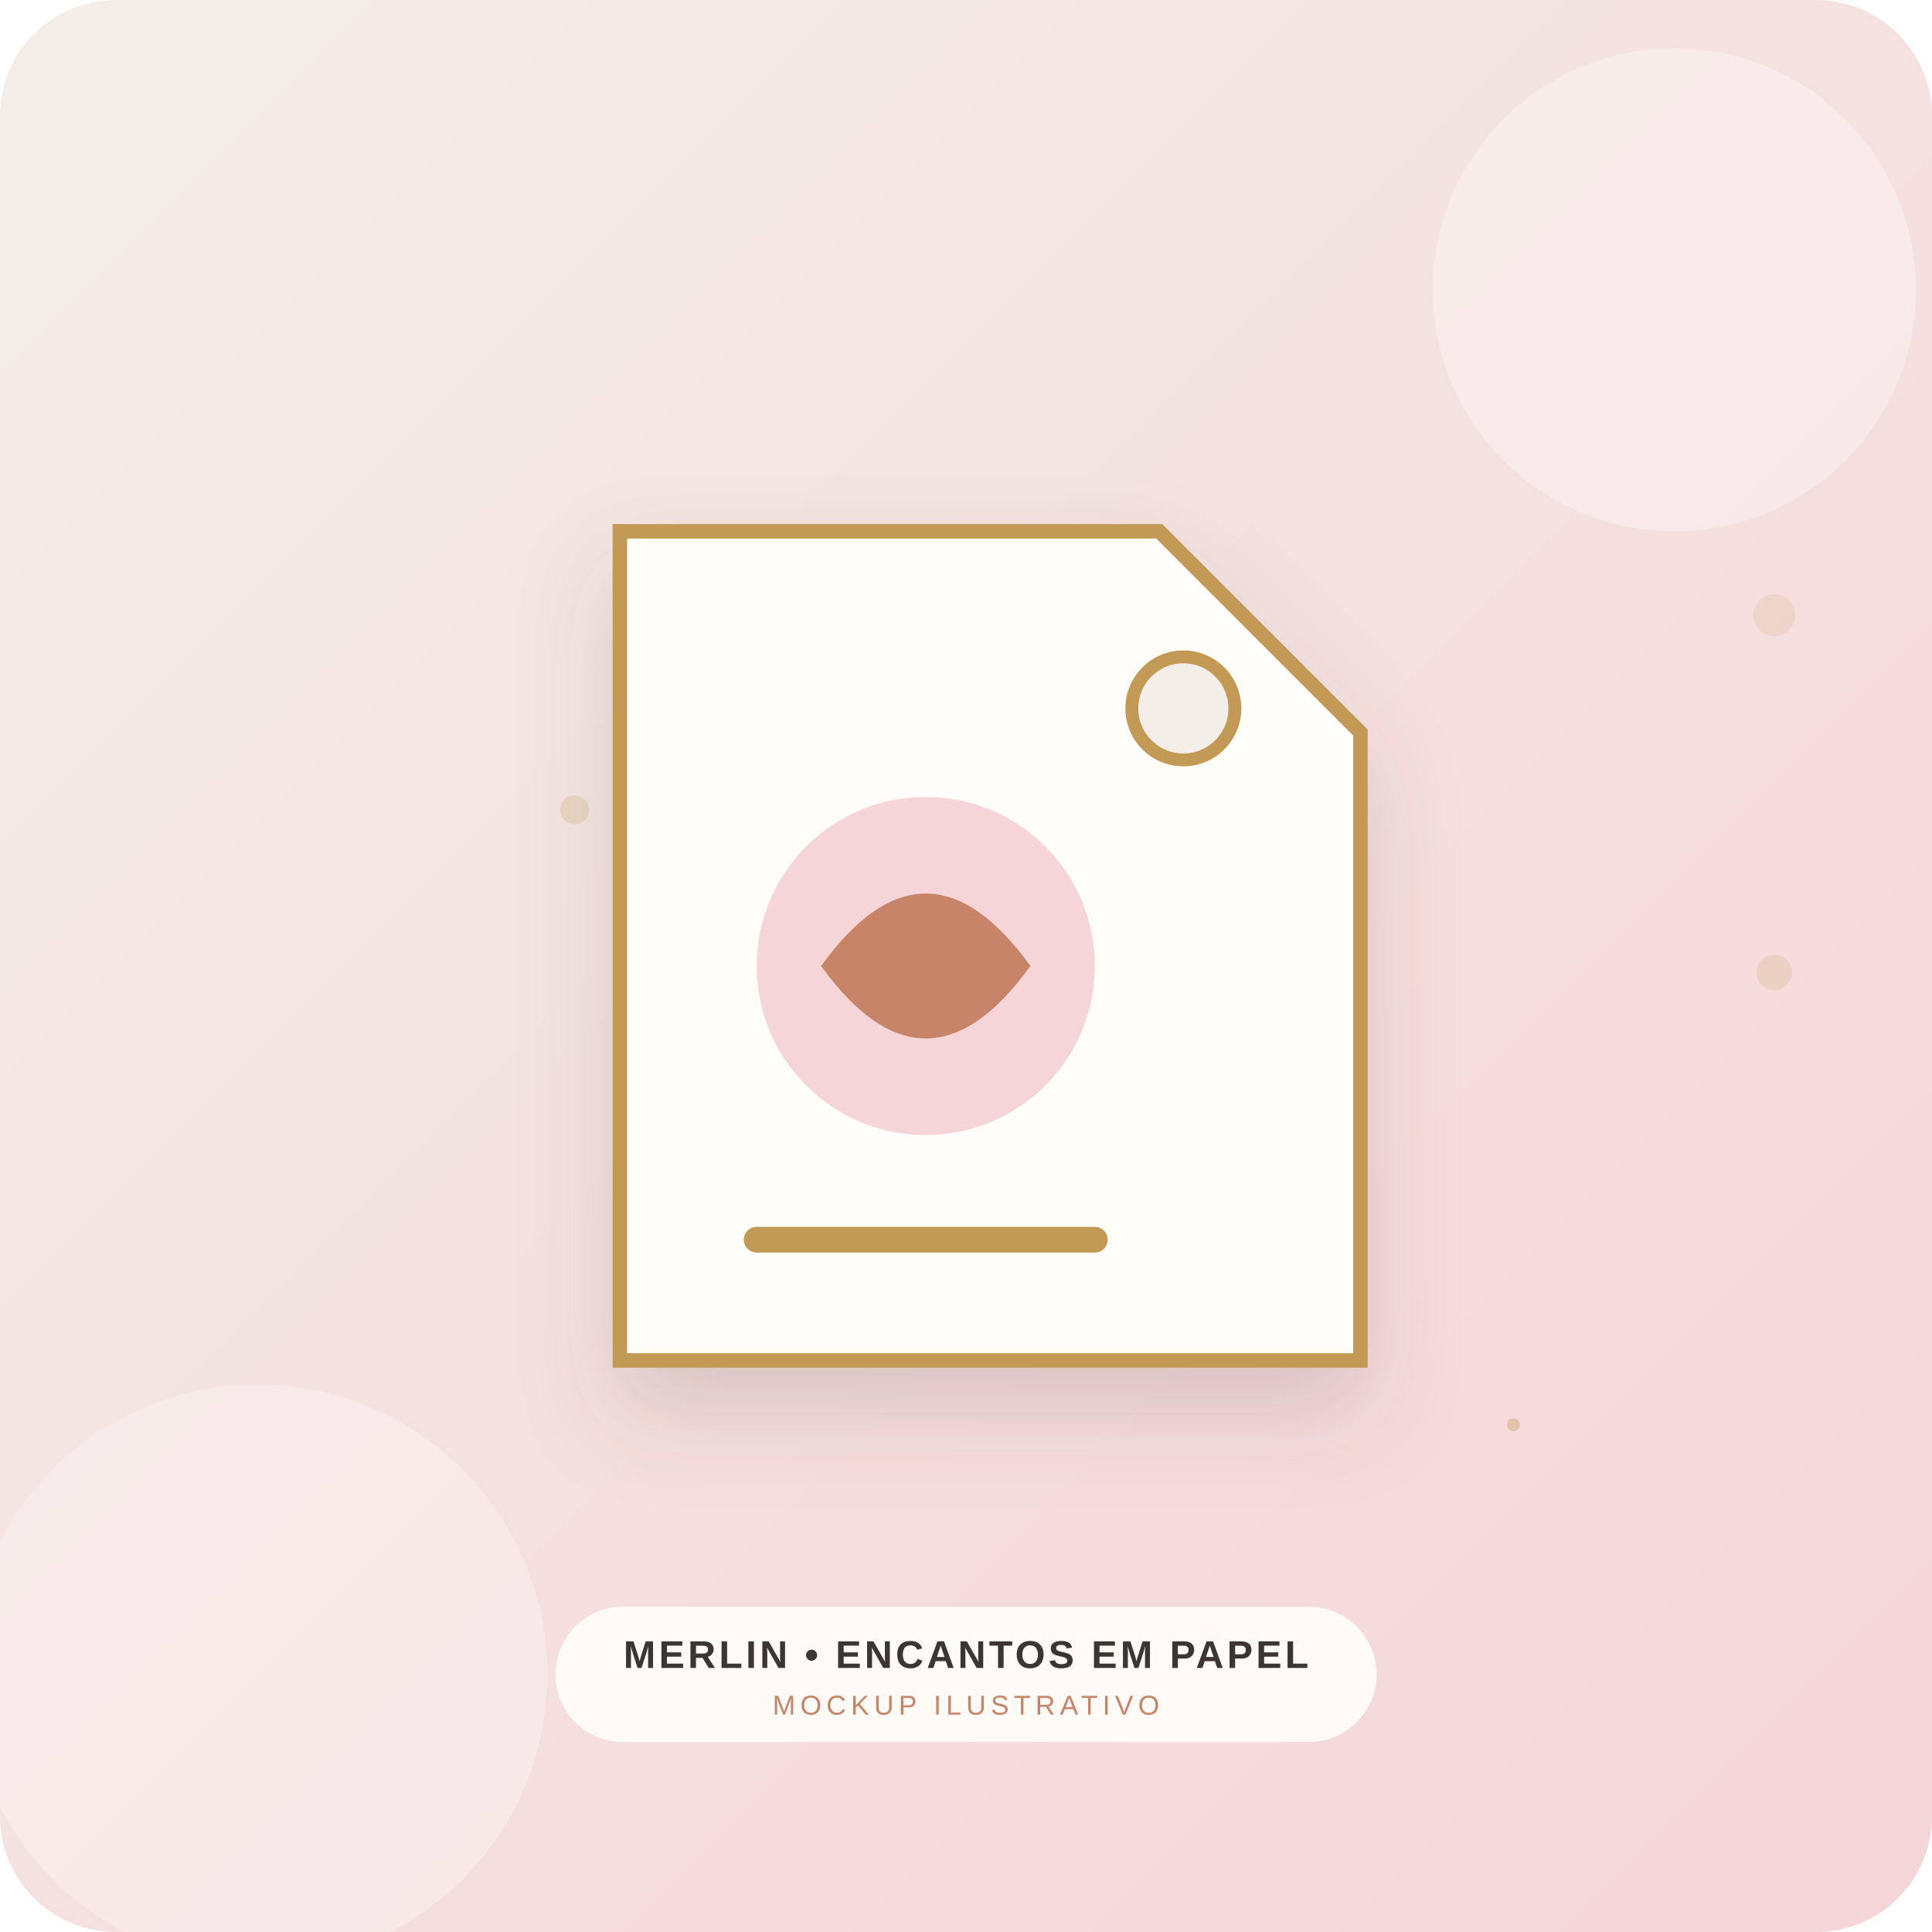
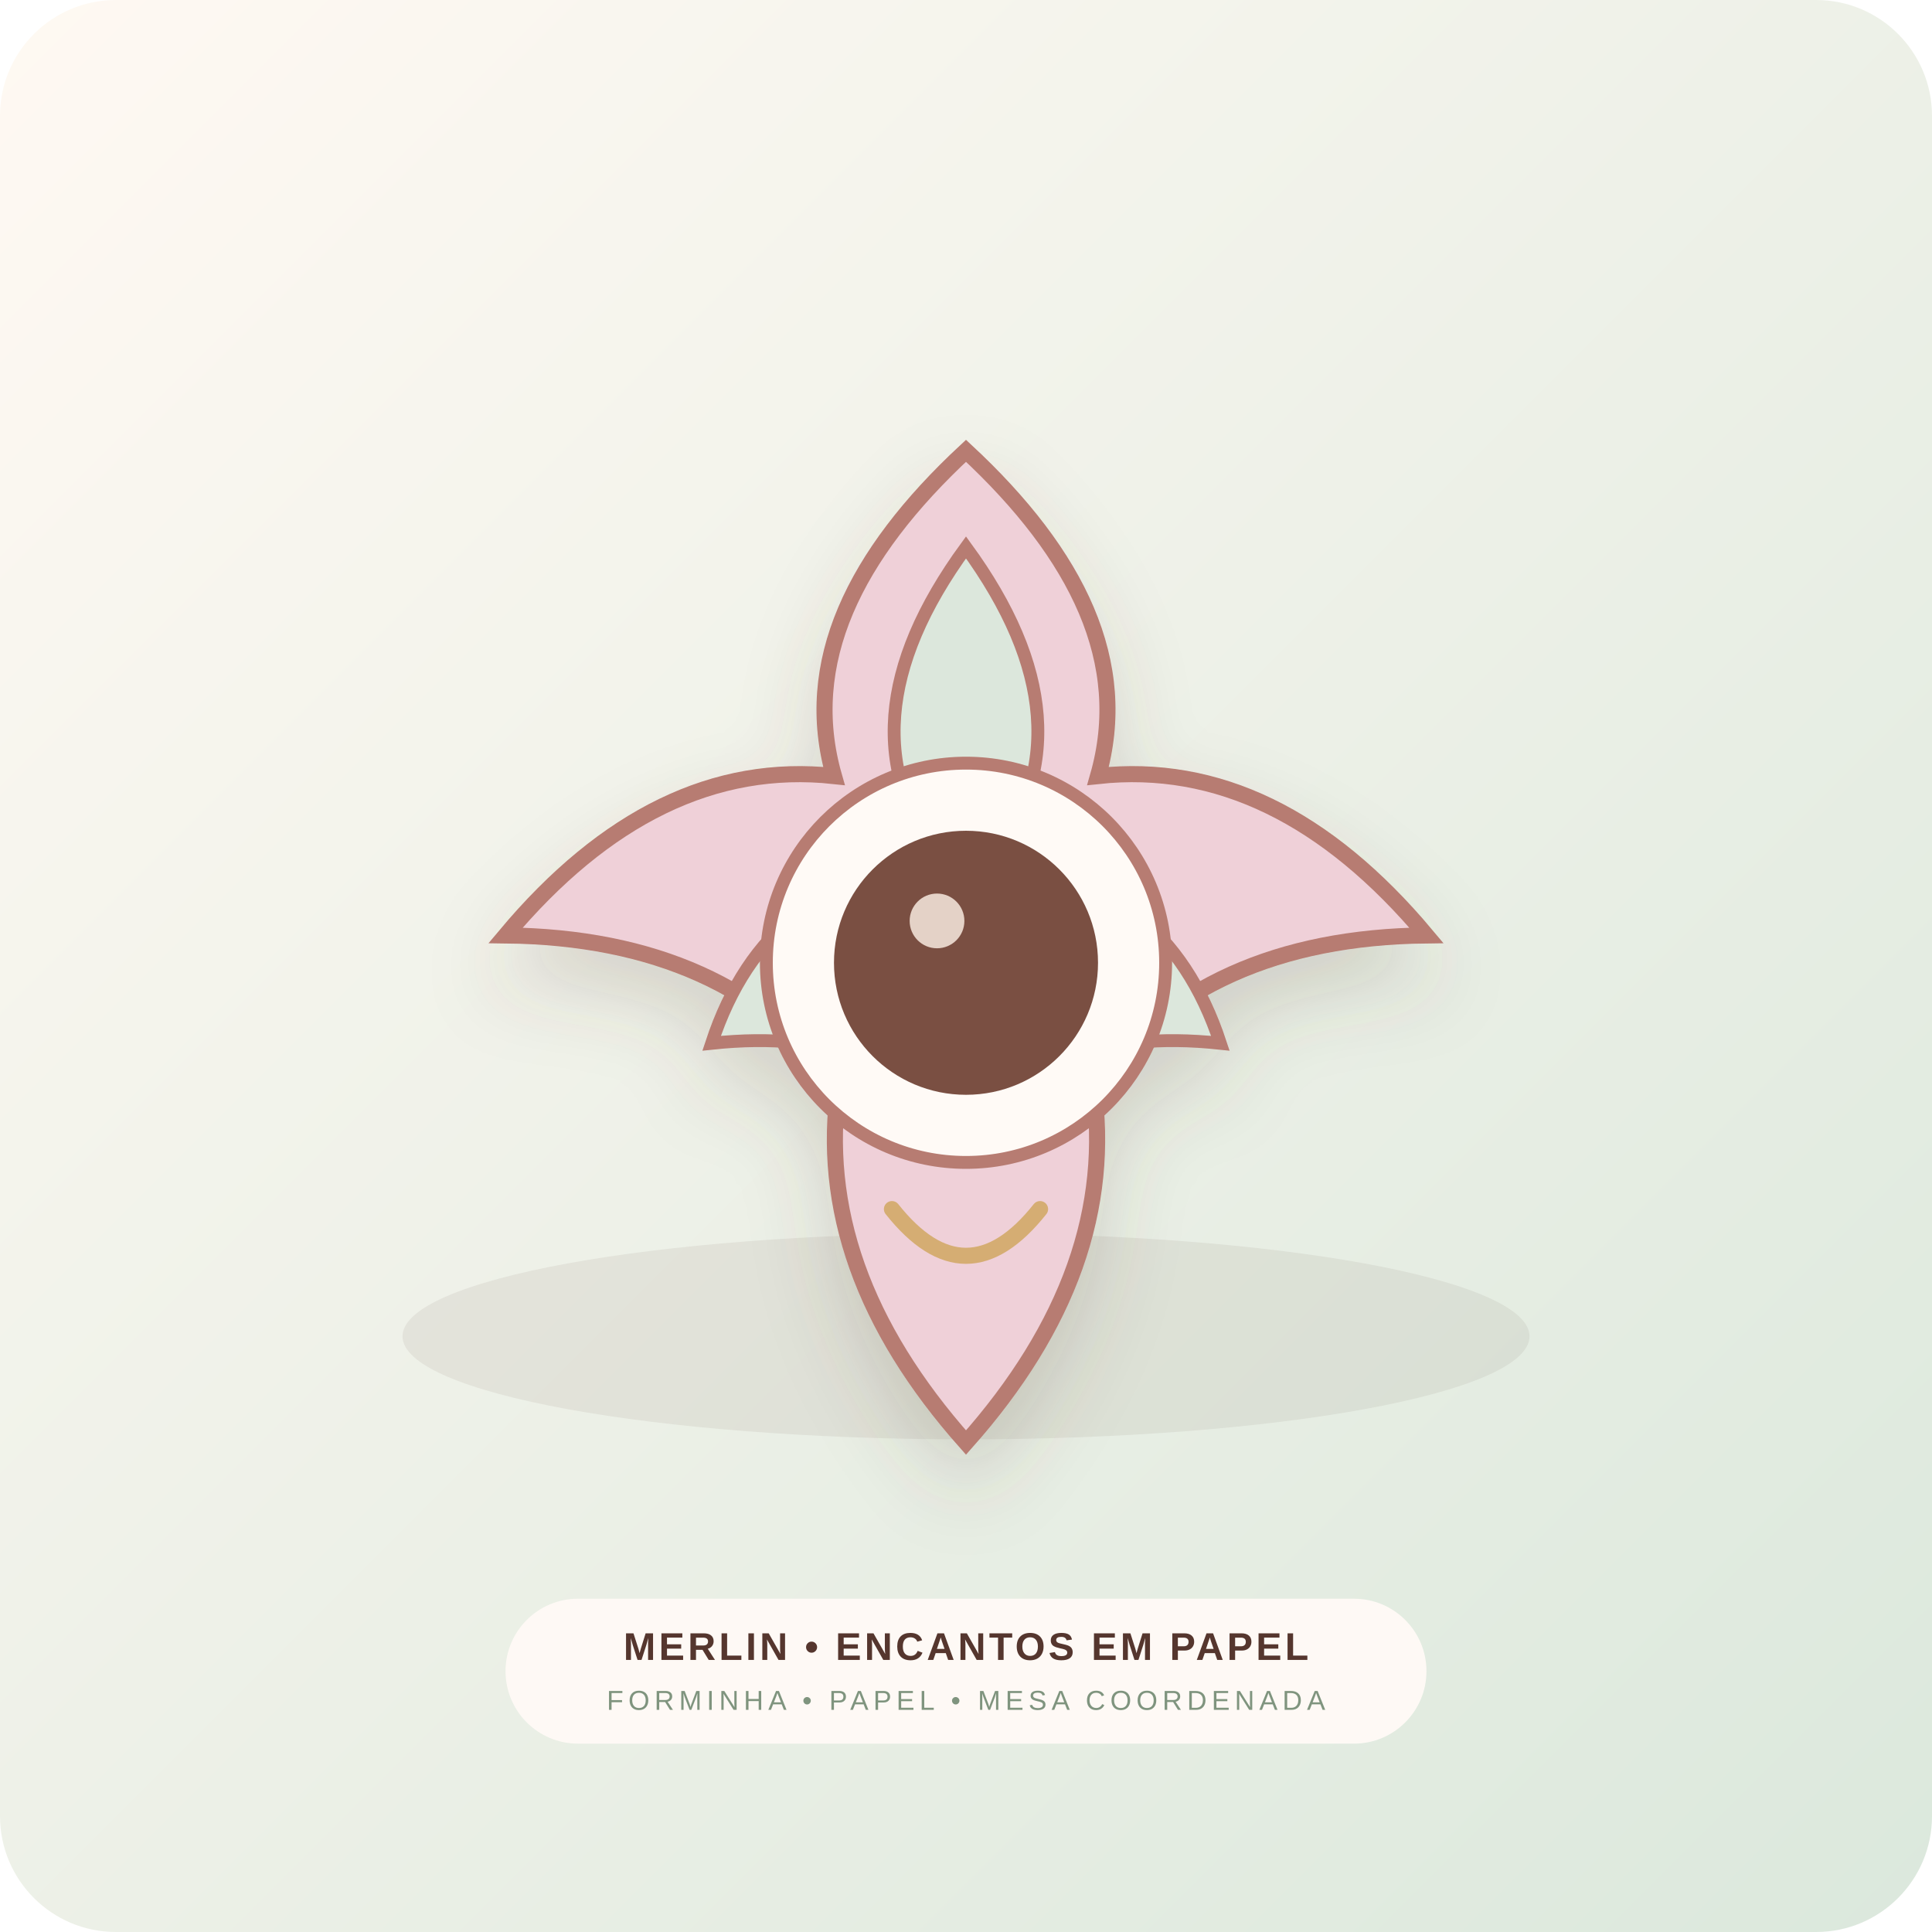
<svg xmlns="http://www.w3.org/2000/svg" viewBox="0 0 1200 1200" role="img" aria-label="Forminha Personalizada">
  <defs>
-     <linearGradient id="bg" x1="0" y1="0" x2="1" y2="1">
-       <stop stop-color="#f4eee8" />
-       <stop offset="1" stop-color="#f5d5d8" />
+     <linearGradient id="bg" x1="0" x2="1" y2="1">
+       <stop stop-color="#fff9f3" />
+       <stop offset="1" stop-color="#dbe8dc" />
    </linearGradient>
-     <filter id="shadow" x="-30%" y="-30%" width="160%" height="160%">
-       <feDropShadow dx="0" dy="28" stdDeviation="28" flood-color="#604b43" flood-opacity=".18" />
+     <filter id="s" x="-30%" y="-30%" width="160%" height="170%">
+       <feDropShadow dx="0" dy="24" stdDeviation="24" flood-color="#594942" flood-opacity=".18" />
    </filter>
  </defs>
  <rect width="1200" height="1200" rx="72" fill="url(#bg)" />
-   <circle cx="1040" cy="180" r="150" fill="#fffdf8" opacity=".35" />
-   <circle cx="160" cy="1040" r="180" fill="#fffdf8" opacity=".3" />
-   <circle cx="940" cy="885" r="4" fill="#c39a55" opacity="0.37" />
-   <circle cx="694" cy="1023" r="5" fill="#c39a55" opacity="0.30" />
-   <circle cx="462" cy="517" r="16" fill="#c39a55" opacity="0.27" />
-   <circle cx="595" cy="821" r="13" fill="#c39a55" opacity="0.30" />
-   <circle cx="1102" cy="382" r="13" fill="#c39a55" opacity="0.15" />
-   <circle cx="648" cy="726" r="7" fill="#c39a55" opacity="0.36" />
-   <circle cx="779" cy="663" r="6" fill="#c39a55" opacity="0.16" />
-   <circle cx="357" cy="503" r="9" fill="#c39a55" opacity="0.22" />
-   <circle cx="697" cy="385" r="14" fill="#c39a55" opacity="0.29" />
-   <circle cx="601" cy="381" r="10" fill="#c39a55" opacity="0.37" />
-   <circle cx="659" cy="772" r="5" fill="#c39a55" opacity="0.21" />
-   <circle cx="751" cy="1016" r="7" fill="#c39a55" opacity="0.13" />
-   <circle cx="1102" cy="604" r="11" fill="#c39a55" opacity="0.18" />
-   <circle cx="460" cy="538" r="6" fill="#c39a55" opacity="0.36" />
-   <g filter="url(#shadow)">
-     <path d="M385 330 H720 L845 455 V845 H385 Z" fill="#fffdf8" stroke="#c39a55" stroke-width="9" />
-     <circle cx="735" cy="440" r="32" fill="#f4eee8" stroke="#c39a55" stroke-width="8" />
-     <circle cx="575" cy="600" r="105" fill="#f5d5d8" />
-     <path d="M510 600 q65 -90 130 0 q-65 90 -130 0Z" fill="#c88468" />
-     <path d="M470 770 h210" stroke="#c39a55" stroke-width="16" stroke-linecap="round" />
+   <ellipse cx="600" cy="830" rx="350" ry="64" fill="#6f564d" opacity=".09" />
+   <g filter="url(#s)" transform="translate(600 560)">
+     <path d="M0-280C70-215 102-148 82-78c74-8 142 25 204 99-92 1-161 32-207 93 11 76-15 150-79 222-64-72-90-146-79-222-46-61-115-92-207-93 62-74 130-107 204-99-20-70 12-137 82-202Z" fill="#efd0d8" stroke="#b77c72" stroke-width="10" />
+     <path d="M0-220c54 74 59 139 15 196 72 5 120 42 143 112-75-8-127 13-158 64-31-51-83-72-158-64 23-70 71-107 143-112-44-57-39-122 15-196Z" fill="#dce7dc" stroke="#b77c72" stroke-width="8" />
+     <circle cx="0" cy="38" r="124" fill="#fffaf6" stroke="#b77c72" stroke-width="8" />
+     <circle cx="0" cy="38" r="82" fill="#7a4f43" />
+     <circle cx="-18" cy="12" r="17" fill="#fff3e8" opacity=".8" />
+     <path d="M-46 191q46 58 92 0" fill="none" stroke="#d5ad73" stroke-width="10" stroke-linecap="round" />
  </g>
-   <g transform="translate(600 1040)" text-anchor="middle">
-     <rect x="-255" y="-42" width="510" height="84" rx="42" fill="#fffdf8" opacity=".91" />
-     <text y="-4" fill="#3c3531" font-family="Arial,Helvetica,sans-serif" font-size="24" font-weight="700" letter-spacing="2">MERLIN • ENCANTOS EM PAPEL</text>
-     <text y="25" fill="#c88468" font-family="Arial,Helvetica,sans-serif" font-size="17" letter-spacing="3">MOCKUP ILUSTRATIVO</text>
+   <g transform="translate(600 1038)" text-anchor="middle">
+     <rect x="-286" y="-45" width="572" height="90" rx="45" fill="#fffaf6" opacity=".96" />
+     <text y="-7" fill="#55362e" font-family="Arial,sans-serif" font-size="24" font-weight="700" letter-spacing="2">MERLIN • ENCANTOS EM PAPEL</text>
+     <text y="24" fill="#7f947e" font-family="Arial,sans-serif" font-size="17" letter-spacing="3">FORMINHA • PAPEL • MESA COORDENADA</text>
  </g>
</svg>
